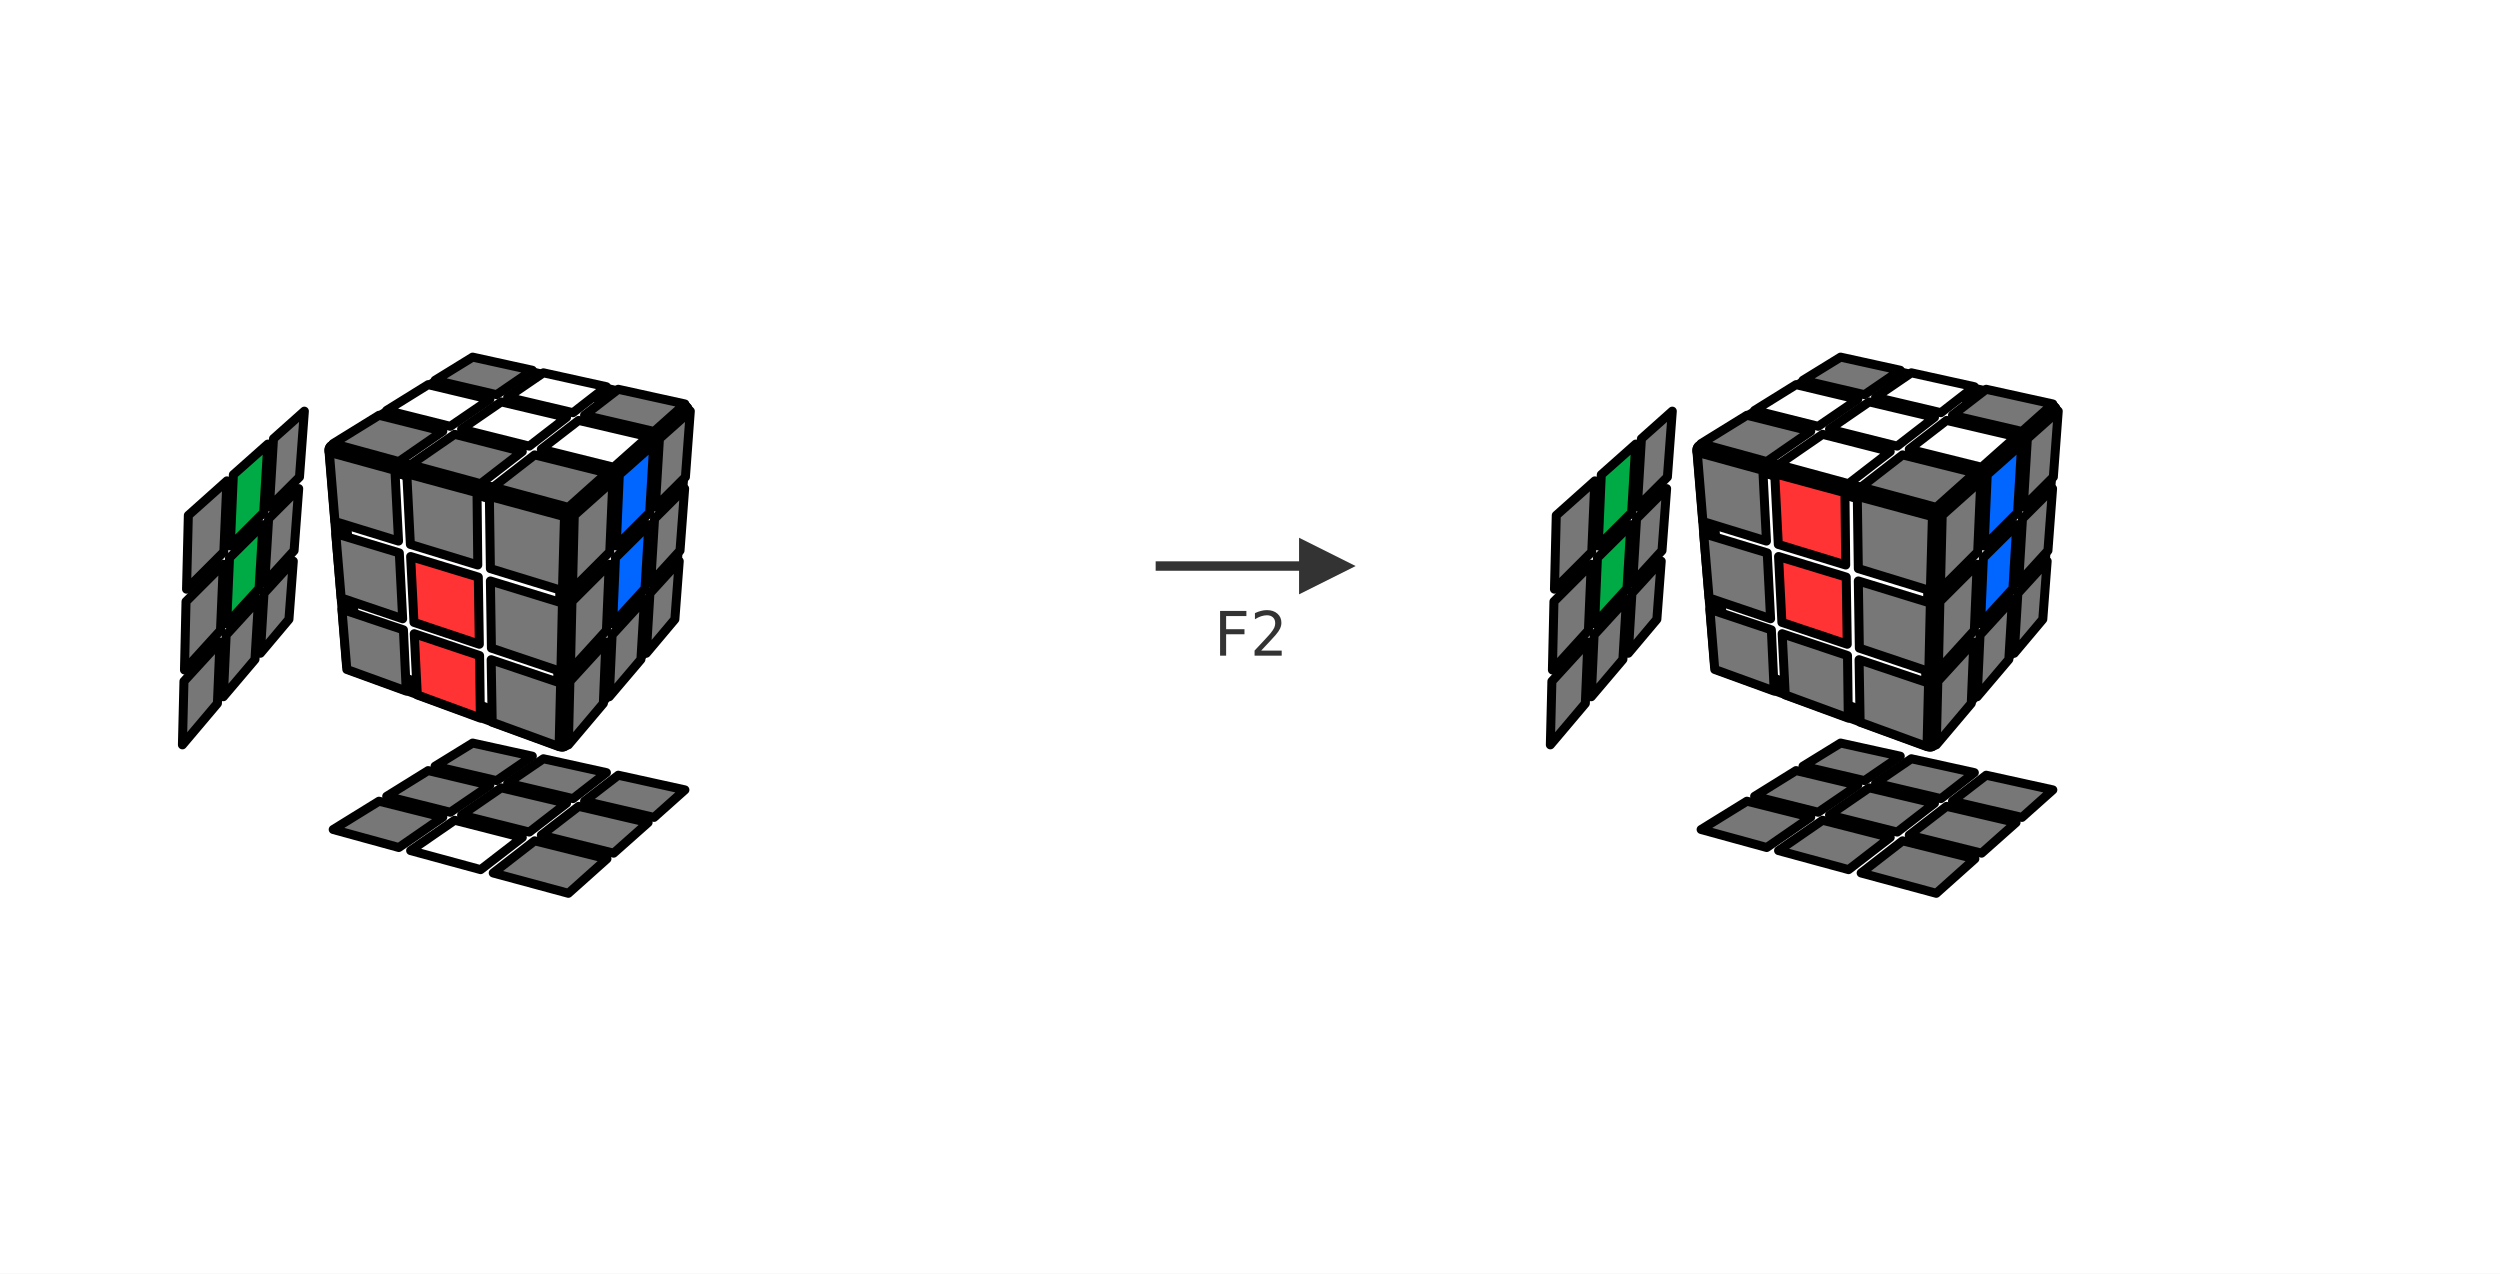
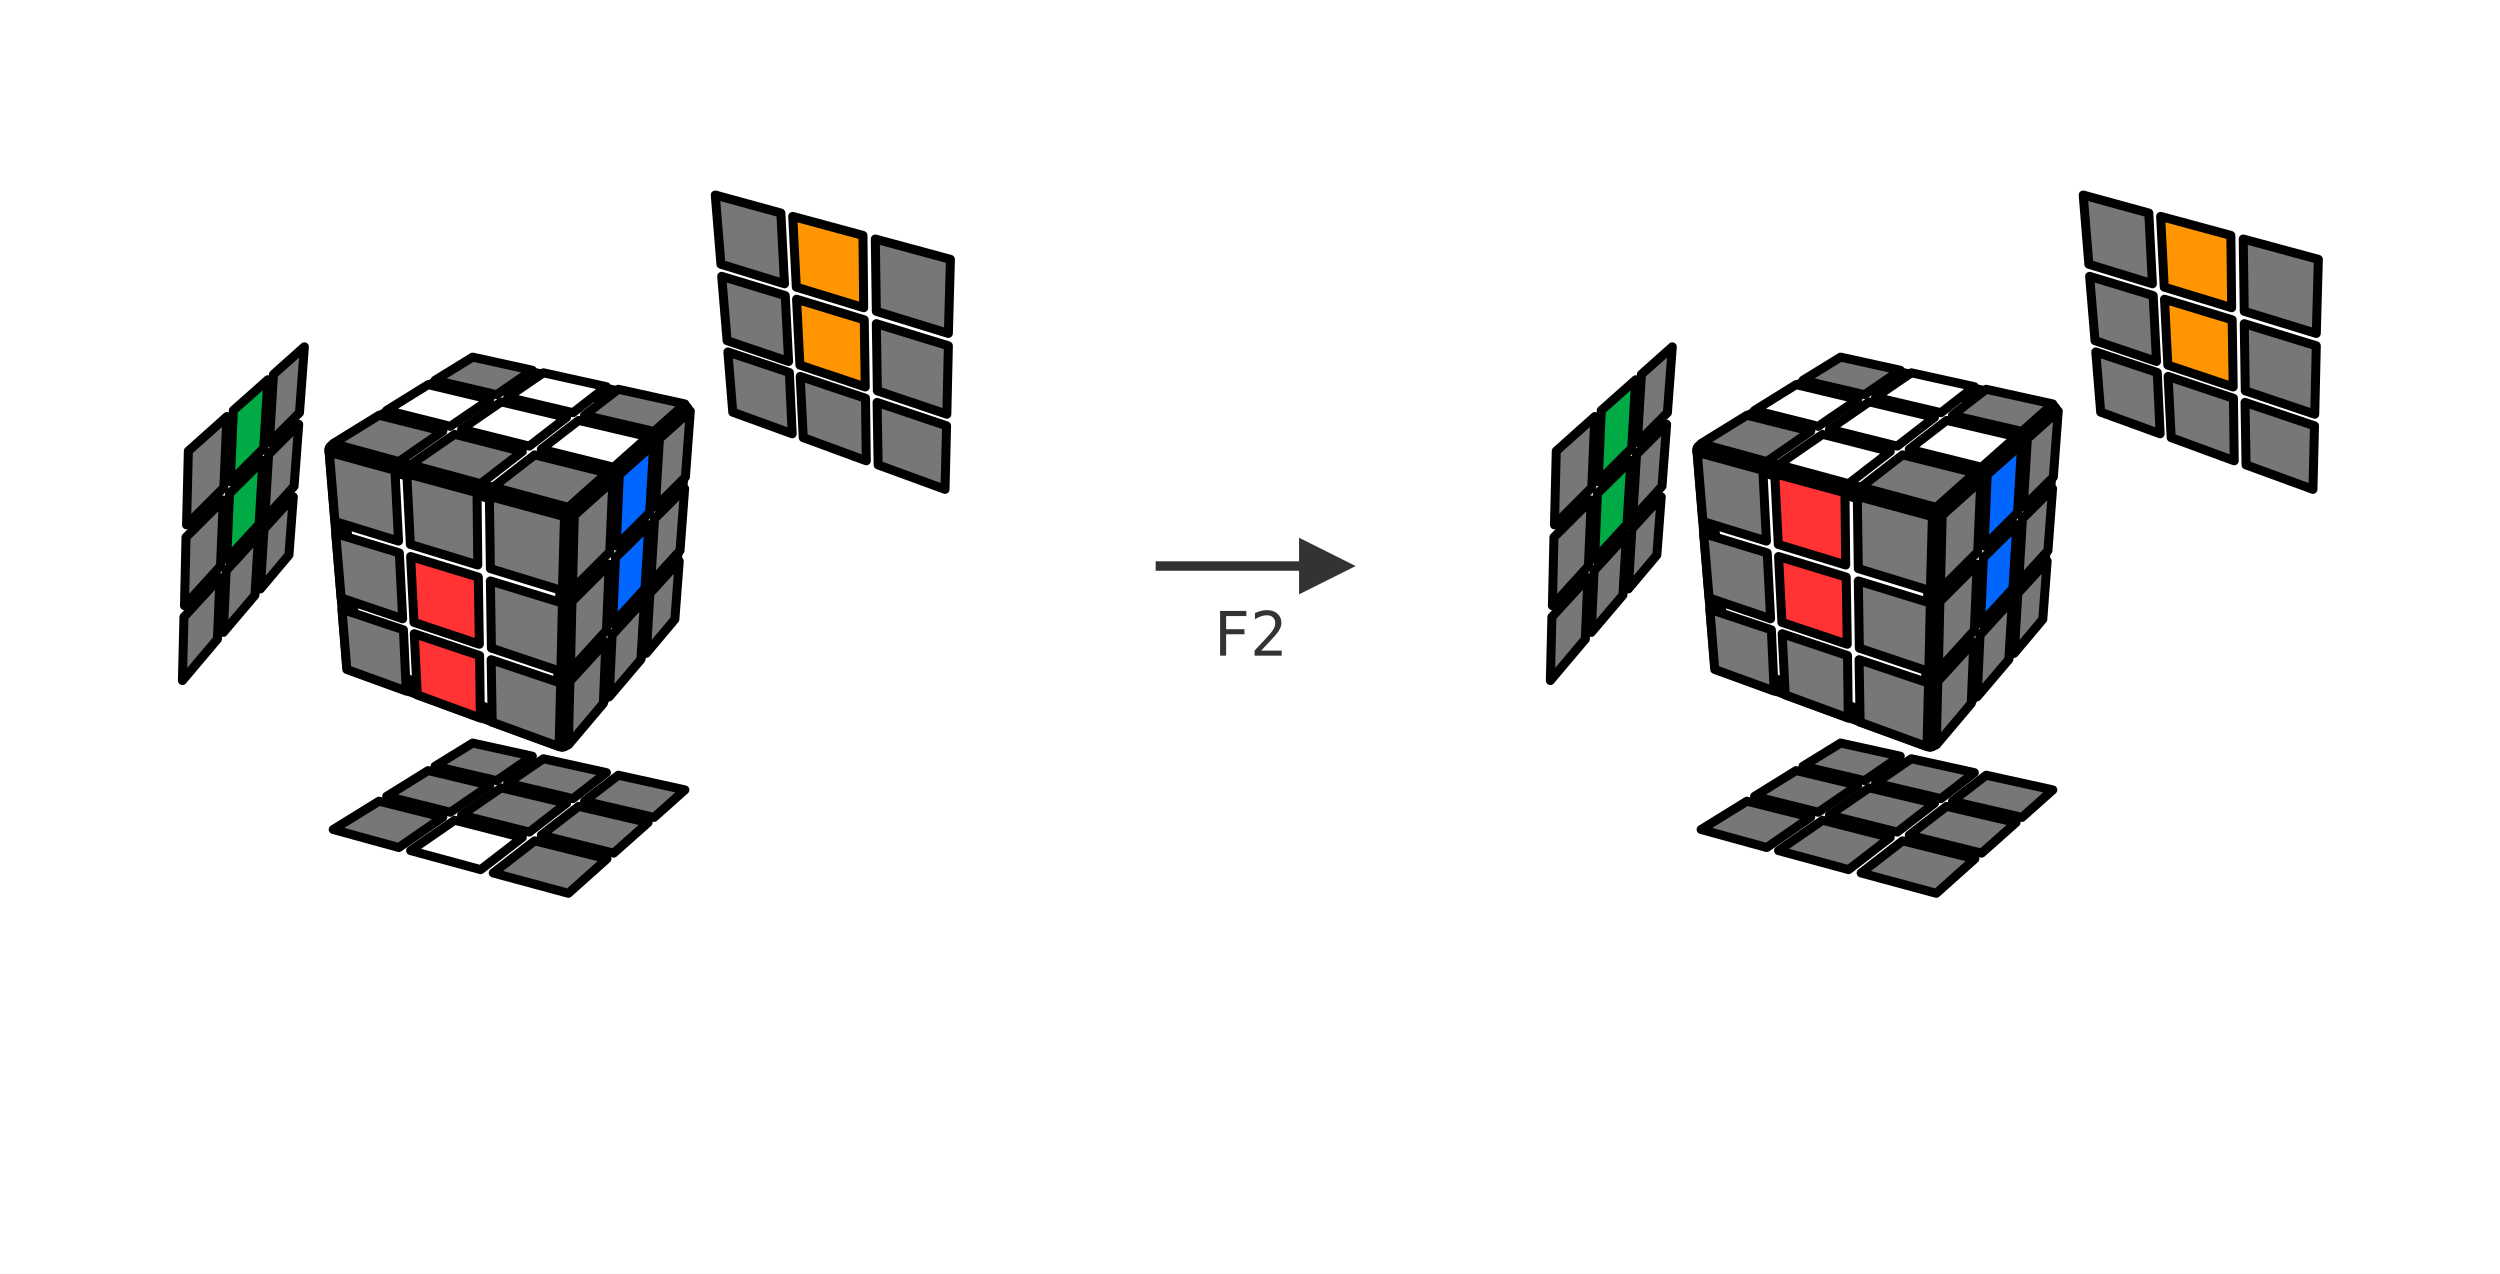
<svg xmlns="http://www.w3.org/2000/svg" width="530" height="270" viewBox="0 0 530 270">
  <rect fill="#FFFFFF" x="0" y="0" width="530" height="270" />
  <defs>
    <marker id="arrow" viewBox="0 0 10 10" refX="8" refY="5" markerWidth="6" markerHeight="6" orient="auto-start-reverse">
      <path d="M 0 0 L 10 5 L 0 10 z" fill="#333333" />
    </marker>
  </defs>
  <g transform="translate(109.0909,114.5455) scale(54.54545)" style="stroke:#000000;stroke-width:0.035;stroke-linejoin:round;stroke-linecap:round">
    <polygon fill="none" stroke="#000000" stroke-width="0.08" points="0.207,-0.103 0.654,-0.502 0.594,0.297 0.185,0.781" />
    <polygon fill="none" stroke="#000000" stroke-width="0.08" points="-0.161,-0.682 0.654,-0.502 0.207,-0.103 -0.699,-0.35" />
    <polygon fill="none" stroke="#000000" stroke-width="0.08" points="-0.699,-0.35 0.207,-0.103 0.185,0.781 -0.63,0.484" />
    <polygon fill="#777777" stroke="#000000" points="0.232,-0.097 0.382,-0.231 0.37,0.045 0.225,0.19" />
    <polygon fill="#0066FF" stroke="#000000" points="0.407,-0.255 0.541,-0.374 0.525,-0.108 0.395,0.022" />
    <polygon fill="#777777" stroke="#000000" points="0.563,-0.395 0.683,-0.502 0.664,-0.246 0.547,-0.129" />
    <polygon fill="#777777" stroke="#000000" points="0.223,0.238 0.368,0.093 0.357,0.35 0.217,0.504" />
    <polygon fill="#0066FF" stroke="#000000" points="0.392,0.068 0.522,-0.061 0.507,0.187 0.381,0.325" />
    <polygon fill="#777777" stroke="#000000" points="0.544,-0.084 0.661,-0.201 0.643,0.04 0.529,0.165" />
    <polygon fill="#777777" stroke="#000000" points="0.215,0.548 0.355,0.395 0.345,0.634 0.209,0.795" />
    <polygon fill="#777777" stroke="#000000" points="0.379,0.368 0.505,0.23 0.491,0.463 0.368,0.608" />
    <polygon fill="#777777" stroke="#000000" points="0.526,0.206 0.64,0.081 0.623,0.307 0.512,0.439" />
    <polygon fill="#777777" stroke="#000000" points="-0.163,-0.712 0.069,-0.661 -0.07,-0.566 -0.309,-0.622" />
    <polygon fill="#FFFFFF" stroke="#000000" points="0.112,-0.651 0.357,-0.597 0.227,-0.496 -0.027,-0.556" />
    <polygon fill="#777777" stroke="#000000" points="0.403,-0.587 0.662,-0.53 0.542,-0.423 0.272,-0.486" />
    <polygon fill="#FFFFFF" stroke="#000000" points="-0.336,-0.605 -0.096,-0.548 -0.25,-0.443 -0.497,-0.505" />
    <polygon fill="#FFFFFF" stroke="#000000" points="-0.052,-0.538 0.202,-0.478 0.057,-0.366 -0.206,-0.432" />
    <polygon fill="#FFFFFF" stroke="#000000" points="0.249,-0.466 0.519,-0.403 0.385,-0.284 0.104,-0.354" />
    <polygon fill="#777777" stroke="#000000" points="-0.527,-0.486 -0.279,-0.424 -0.45,-0.306 -0.705,-0.376" />
    <polygon fill="#777777" stroke="#000000" points="-0.233,-0.412 0.03,-0.345 -0.132,-0.22 -0.404,-0.294" />
    <polygon fill="#777777" stroke="#000000" points="0.078,-0.332 0.359,-0.262 0.209,-0.128 -0.083,-0.207" />
    <polygon fill="#777777" stroke="#000000" points="-0.72,-0.342 -0.465,-0.272 -0.451,0.003 -0.698,-0.073" />
    <polygon fill="#777777" stroke="#000000" points="-0.419,-0.259 -0.146,-0.185 -0.143,0.096 -0.405,0.016" />
    <polygon fill="#777777" stroke="#000000" points="-0.098,-0.171 0.194,-0.092 0.186,0.196 -0.094,0.11" />
    <polygon fill="#777777" stroke="#000000" points="-0.695,-0.026 -0.448,0.049 -0.435,0.305 -0.674,0.224" />
    <polygon fill="#FF3333" stroke="#000000" points="-0.404,0.063 -0.141,0.143 -0.137,0.404 -0.391,0.319" />
    <polygon fill="#777777" stroke="#000000" points="-0.094,0.158 0.186,0.244 0.18,0.51 -0.09,0.419" />
    <polygon fill="#777777" stroke="#000000" points="-0.671,0.268 -0.432,0.348 -0.421,0.586 -0.652,0.502" />
    <polygon fill="#FF3333" stroke="#000000" points="-0.39,0.363 -0.136,0.448 -0.133,0.691 -0.378,0.601" />
    <polygon fill="#777777" stroke="#000000" points="-0.091,0.464 0.179,0.555 0.173,0.802 -0.087,0.707" />
-     <polygon fill="#777777" stroke="#000000" points="-1.268,-0.097 -1.118,-0.231 -1.13,0.045 -1.275,0.19" />
-     <polygon fill="#00AA44" stroke="#000000" points="-1.093,-0.255 -0.959,-0.374 -0.975,-0.108 -1.105,0.022" />
-     <polygon fill="#777777" stroke="#000000" points="-0.937,-0.395 -0.817,-0.502 -0.836,-0.246 -0.953,-0.129" />
-     <polygon fill="#777777" stroke="#000000" points="-1.277,0.238 -1.132,0.093 -1.143,0.35 -1.283,0.504" />
-     <polygon fill="#00AA44" stroke="#000000" points="-1.108,0.068 -0.978,-0.061 -0.993,0.187 -1.119,0.325" />
-     <polygon fill="#777777" stroke="#000000" points="-0.956,-0.084 -0.839,-0.201 -0.857,0.04 -0.971,0.165" />
-     <polygon fill="#777777" stroke="#000000" points="-1.285,0.548 -1.145,0.395 -1.155,0.634 -1.291,0.795" />
-     <polygon fill="#777777" stroke="#000000" points="-1.121,0.368 -0.995,0.23 -1.009,0.463 -1.132,0.608" />
-     <polygon fill="#777777" stroke="#000000" points="-0.974,0.206 -0.86,0.081 -0.877,0.307 -0.988,0.439" />
+     <polygon fill="#777777" stroke="#000000" points="-1.268,-0.347 -1.118,-0.481 -1.13,-0.205 -1.275,-0.06" />
+     <polygon fill="#00AA44" stroke="#000000" points="-1.093,-0.505 -0.959,-0.624 -0.975,-0.358 -1.105,-0.228" />
+     <polygon fill="#777777" stroke="#000000" points="-0.937,-0.645 -0.817,-0.752 -0.836,-0.496 -0.953,-0.379" />
+     <polygon fill="#777777" stroke="#000000" points="-1.277,-0.012 -1.132,-0.157 -1.143,0.1 -1.283,0.254" />
+     <polygon fill="#00AA44" stroke="#000000" points="-1.108,-0.182 -0.978,-0.311 -0.993,-0.063 -1.119,0.075" />
+     <polygon fill="#777777" stroke="#000000" points="-0.956,-0.334 -0.839,-0.451 -0.857,-0.21 -0.971,-0.085" />
+     <polygon fill="#777777" stroke="#000000" points="-1.285,0.298 -1.145,0.145 -1.155,0.384 -1.291,0.545" />
+     <polygon fill="#777777" stroke="#000000" points="-1.121,0.118 -0.995,-0.02 -1.009,0.213 -1.132,0.358" />
+     <polygon fill="#777777" stroke="#000000" points="-0.974,-0.044 -0.86,-0.169 -0.877,0.057 -0.988,0.189" />
    <polygon fill="#777777" stroke="#000000" points="-0.163,0.788 0.069,0.839 -0.07,0.934 -0.309,0.878" />
    <polygon fill="#777777" stroke="#000000" points="0.112,0.849 0.357,0.903 0.227,1.004 -0.027,0.944" />
    <polygon fill="#777777" stroke="#000000" points="0.403,0.913 0.662,0.97 0.542,1.077 0.272,1.014" />
    <polygon fill="#777777" stroke="#000000" points="-0.336,0.895 -0.096,0.952 -0.25,1.057 -0.497,0.995" />
    <polygon fill="#777777" stroke="#000000" points="-0.052,0.962 0.202,1.022 0.057,1.134 -0.206,1.068" />
    <polygon fill="#777777" stroke="#000000" points="0.249,1.034 0.519,1.097 0.385,1.216 0.104,1.146" />
    <polygon fill="#777777" stroke="#000000" points="-0.527,1.014 -0.279,1.076 -0.45,1.194 -0.705,1.124" />
    <polygon fill="#FFFFFF" stroke="#000000" points="-0.233,1.088 0.03,1.155 -0.132,1.28 -0.404,1.206" />
    <polygon fill="#777777" stroke="#000000" points="0.078,1.168 0.359,1.238 0.209,1.372 -0.083,1.293" />
+     <polygon fill="#777777" stroke="#000000" points="0.78,-1.342 1.035,-1.272 1.049,-0.997 0.802,-1.073" />
+     <polygon fill="#FF9500" stroke="#000000" points="1.081,-1.259 1.354,-1.185 1.357,-0.904 1.095,-0.984" />
+     <polygon fill="#777777" stroke="#000000" points="1.402,-1.171 1.694,-1.092 1.686,-0.804 1.406,-0.89" />
+     <polygon fill="#777777" stroke="#000000" points="0.805,-1.026 1.052,-0.951 1.065,-0.695 0.826,-0.776" />
+     <polygon fill="#FF9500" stroke="#000000" points="1.096,-0.937 1.359,-0.857 1.363,-0.596 1.109,-0.681" />
+     <polygon fill="#777777" stroke="#000000" points="1.406,-0.842 1.686,-0.756 1.68,-0.49 1.41,-0.581" />
+     <polygon fill="#777777" stroke="#000000" points="0.829,-0.732 1.068,-0.652 1.079,-0.414 0.848,-0.498" />
+     <polygon fill="#777777" stroke="#000000" points="1.11,-0.637 1.364,-0.552 1.367,-0.309 1.122,-0.399" />
+     <polygon fill="#777777" stroke="#000000" points="1.409,-0.536 1.679,-0.445 1.673,-0.198 1.413,-0.293" />
  </g>
  <line x1="245" y1="120.0" x2="285" y2="120.0" stroke="#333333" stroke-width="2" marker-end="url(#arrow)" />
  <text x="265.0" y="139.0" text-anchor="middle" font-family="monospace" font-size="13" fill="#333333">F2</text>
  <g transform="translate(399.0909,114.5455) scale(54.54545)" style="stroke:#000000;stroke-width:0.035;stroke-linejoin:round;stroke-linecap:round">
    <polygon fill="none" stroke="#000000" stroke-width="0.08" points="0.207,-0.103 0.654,-0.502 0.594,0.297 0.185,0.781" />
    <polygon fill="none" stroke="#000000" stroke-width="0.08" points="-0.161,-0.682 0.654,-0.502 0.207,-0.103 -0.699,-0.35" />
    <polygon fill="none" stroke="#000000" stroke-width="0.08" points="-0.699,-0.35 0.207,-0.103 0.185,0.781 -0.63,0.484" />
    <polygon fill="#777777" stroke="#000000" points="0.232,-0.097 0.382,-0.231 0.37,0.045 0.225,0.19" />
    <polygon fill="#0066FF" stroke="#000000" points="0.407,-0.255 0.541,-0.374 0.525,-0.108 0.395,0.022" />
    <polygon fill="#777777" stroke="#000000" points="0.563,-0.395 0.683,-0.502 0.664,-0.246 0.547,-0.129" />
    <polygon fill="#777777" stroke="#000000" points="0.223,0.238 0.368,0.093 0.357,0.35 0.217,0.504" />
    <polygon fill="#0066FF" stroke="#000000" points="0.392,0.068 0.522,-0.061 0.507,0.187 0.381,0.325" />
    <polygon fill="#777777" stroke="#000000" points="0.544,-0.084 0.661,-0.201 0.643,0.04 0.529,0.165" />
    <polygon fill="#777777" stroke="#000000" points="0.215,0.548 0.355,0.395 0.345,0.634 0.209,0.795" />
    <polygon fill="#777777" stroke="#000000" points="0.379,0.368 0.505,0.23 0.491,0.463 0.368,0.608" />
    <polygon fill="#777777" stroke="#000000" points="0.526,0.206 0.64,0.081 0.623,0.307 0.512,0.439" />
    <polygon fill="#777777" stroke="#000000" points="-0.163,-0.712 0.069,-0.661 -0.07,-0.566 -0.309,-0.622" />
    <polygon fill="#FFFFFF" stroke="#000000" points="0.112,-0.651 0.357,-0.597 0.227,-0.496 -0.027,-0.556" />
    <polygon fill="#777777" stroke="#000000" points="0.403,-0.587 0.662,-0.53 0.542,-0.423 0.272,-0.486" />
    <polygon fill="#FFFFFF" stroke="#000000" points="-0.336,-0.605 -0.096,-0.548 -0.25,-0.443 -0.497,-0.505" />
    <polygon fill="#FFFFFF" stroke="#000000" points="-0.052,-0.538 0.202,-0.478 0.057,-0.366 -0.206,-0.432" />
    <polygon fill="#FFFFFF" stroke="#000000" points="0.249,-0.466 0.519,-0.403 0.385,-0.284 0.104,-0.354" />
    <polygon fill="#777777" stroke="#000000" points="-0.527,-0.486 -0.279,-0.424 -0.45,-0.306 -0.705,-0.376" />
    <polygon fill="#FFFFFF" stroke="#000000" points="-0.233,-0.412 0.03,-0.345 -0.132,-0.22 -0.404,-0.294" />
    <polygon fill="#777777" stroke="#000000" points="0.078,-0.332 0.359,-0.262 0.209,-0.128 -0.083,-0.207" />
    <polygon fill="#777777" stroke="#000000" points="-0.72,-0.342 -0.465,-0.272 -0.451,0.003 -0.698,-0.073" />
    <polygon fill="#FF3333" stroke="#000000" points="-0.419,-0.259 -0.146,-0.185 -0.143,0.096 -0.405,0.016" />
    <polygon fill="#777777" stroke="#000000" points="-0.098,-0.171 0.194,-0.092 0.186,0.196 -0.094,0.11" />
    <polygon fill="#777777" stroke="#000000" points="-0.695,-0.026 -0.448,0.049 -0.435,0.305 -0.674,0.224" />
    <polygon fill="#FF3333" stroke="#000000" points="-0.404,0.063 -0.141,0.143 -0.137,0.404 -0.391,0.319" />
    <polygon fill="#777777" stroke="#000000" points="-0.094,0.158 0.186,0.244 0.18,0.51 -0.09,0.419" />
    <polygon fill="#777777" stroke="#000000" points="-0.671,0.268 -0.432,0.348 -0.421,0.586 -0.652,0.502" />
    <polygon fill="#777777" stroke="#000000" points="-0.39,0.363 -0.136,0.448 -0.133,0.691 -0.378,0.601" />
    <polygon fill="#777777" stroke="#000000" points="-0.091,0.464 0.179,0.555 0.173,0.802 -0.087,0.707" />
-     <polygon fill="#777777" stroke="#000000" points="-1.268,-0.097 -1.118,-0.231 -1.13,0.045 -1.275,0.19" />
-     <polygon fill="#00AA44" stroke="#000000" points="-1.093,-0.255 -0.959,-0.374 -0.975,-0.108 -1.105,0.022" />
-     <polygon fill="#777777" stroke="#000000" points="-0.937,-0.395 -0.817,-0.502 -0.836,-0.246 -0.953,-0.129" />
-     <polygon fill="#777777" stroke="#000000" points="-1.277,0.238 -1.132,0.093 -1.143,0.35 -1.283,0.504" />
-     <polygon fill="#00AA44" stroke="#000000" points="-1.108,0.068 -0.978,-0.061 -0.993,0.187 -1.119,0.325" />
-     <polygon fill="#777777" stroke="#000000" points="-0.956,-0.084 -0.839,-0.201 -0.857,0.04 -0.971,0.165" />
-     <polygon fill="#777777" stroke="#000000" points="-1.285,0.548 -1.145,0.395 -1.155,0.634 -1.291,0.795" />
-     <polygon fill="#777777" stroke="#000000" points="-1.121,0.368 -0.995,0.23 -1.009,0.463 -1.132,0.608" />
-     <polygon fill="#777777" stroke="#000000" points="-0.974,0.206 -0.86,0.081 -0.877,0.307 -0.988,0.439" />
+     <polygon fill="#777777" stroke="#000000" points="-1.268,-0.347 -1.118,-0.481 -1.13,-0.205 -1.275,-0.06" />
+     <polygon fill="#00AA44" stroke="#000000" points="-1.093,-0.505 -0.959,-0.624 -0.975,-0.358 -1.105,-0.228" />
+     <polygon fill="#777777" stroke="#000000" points="-0.937,-0.645 -0.817,-0.752 -0.836,-0.496 -0.953,-0.379" />
+     <polygon fill="#777777" stroke="#000000" points="-1.277,-0.012 -1.132,-0.157 -1.143,0.1 -1.283,0.254" />
+     <polygon fill="#00AA44" stroke="#000000" points="-1.108,-0.182 -0.978,-0.311 -0.993,-0.063 -1.119,0.075" />
+     <polygon fill="#777777" stroke="#000000" points="-0.956,-0.334 -0.839,-0.451 -0.857,-0.21 -0.971,-0.085" />
+     <polygon fill="#777777" stroke="#000000" points="-1.285,0.298 -1.145,0.145 -1.155,0.384 -1.291,0.545" />
+     <polygon fill="#777777" stroke="#000000" points="-1.121,0.118 -0.995,-0.02 -1.009,0.213 -1.132,0.358" />
+     <polygon fill="#777777" stroke="#000000" points="-0.974,-0.044 -0.86,-0.169 -0.877,0.057 -0.988,0.189" />
    <polygon fill="#777777" stroke="#000000" points="-0.163,0.788 0.069,0.839 -0.07,0.934 -0.309,0.878" />
    <polygon fill="#777777" stroke="#000000" points="0.112,0.849 0.357,0.903 0.227,1.004 -0.027,0.944" />
    <polygon fill="#777777" stroke="#000000" points="0.403,0.913 0.662,0.97 0.542,1.077 0.272,1.014" />
    <polygon fill="#777777" stroke="#000000" points="-0.336,0.895 -0.096,0.952 -0.25,1.057 -0.497,0.995" />
    <polygon fill="#777777" stroke="#000000" points="-0.052,0.962 0.202,1.022 0.057,1.134 -0.206,1.068" />
    <polygon fill="#777777" stroke="#000000" points="0.249,1.034 0.519,1.097 0.385,1.216 0.104,1.146" />
    <polygon fill="#777777" stroke="#000000" points="-0.527,1.014 -0.279,1.076 -0.45,1.194 -0.705,1.124" />
    <polygon fill="#777777" stroke="#000000" points="-0.233,1.088 0.03,1.155 -0.132,1.28 -0.404,1.206" />
    <polygon fill="#777777" stroke="#000000" points="0.078,1.168 0.359,1.238 0.209,1.372 -0.083,1.293" />
+     <polygon fill="#777777" stroke="#000000" points="0.78,-1.342 1.035,-1.272 1.049,-0.997 0.802,-1.073" />
+     <polygon fill="#FF9500" stroke="#000000" points="1.081,-1.259 1.354,-1.185 1.357,-0.904 1.095,-0.984" />
+     <polygon fill="#777777" stroke="#000000" points="1.402,-1.171 1.694,-1.092 1.686,-0.804 1.406,-0.89" />
+     <polygon fill="#777777" stroke="#000000" points="0.805,-1.026 1.052,-0.951 1.065,-0.695 0.826,-0.776" />
+     <polygon fill="#FF9500" stroke="#000000" points="1.096,-0.937 1.359,-0.857 1.363,-0.596 1.109,-0.681" />
+     <polygon fill="#777777" stroke="#000000" points="1.406,-0.842 1.686,-0.756 1.68,-0.49 1.41,-0.581" />
+     <polygon fill="#777777" stroke="#000000" points="0.829,-0.732 1.068,-0.652 1.079,-0.414 0.848,-0.498" />
+     <polygon fill="#777777" stroke="#000000" points="1.11,-0.637 1.364,-0.552 1.367,-0.309 1.122,-0.399" />
+     <polygon fill="#777777" stroke="#000000" points="1.409,-0.536 1.679,-0.445 1.673,-0.198 1.413,-0.293" />
  </g>
</svg>
